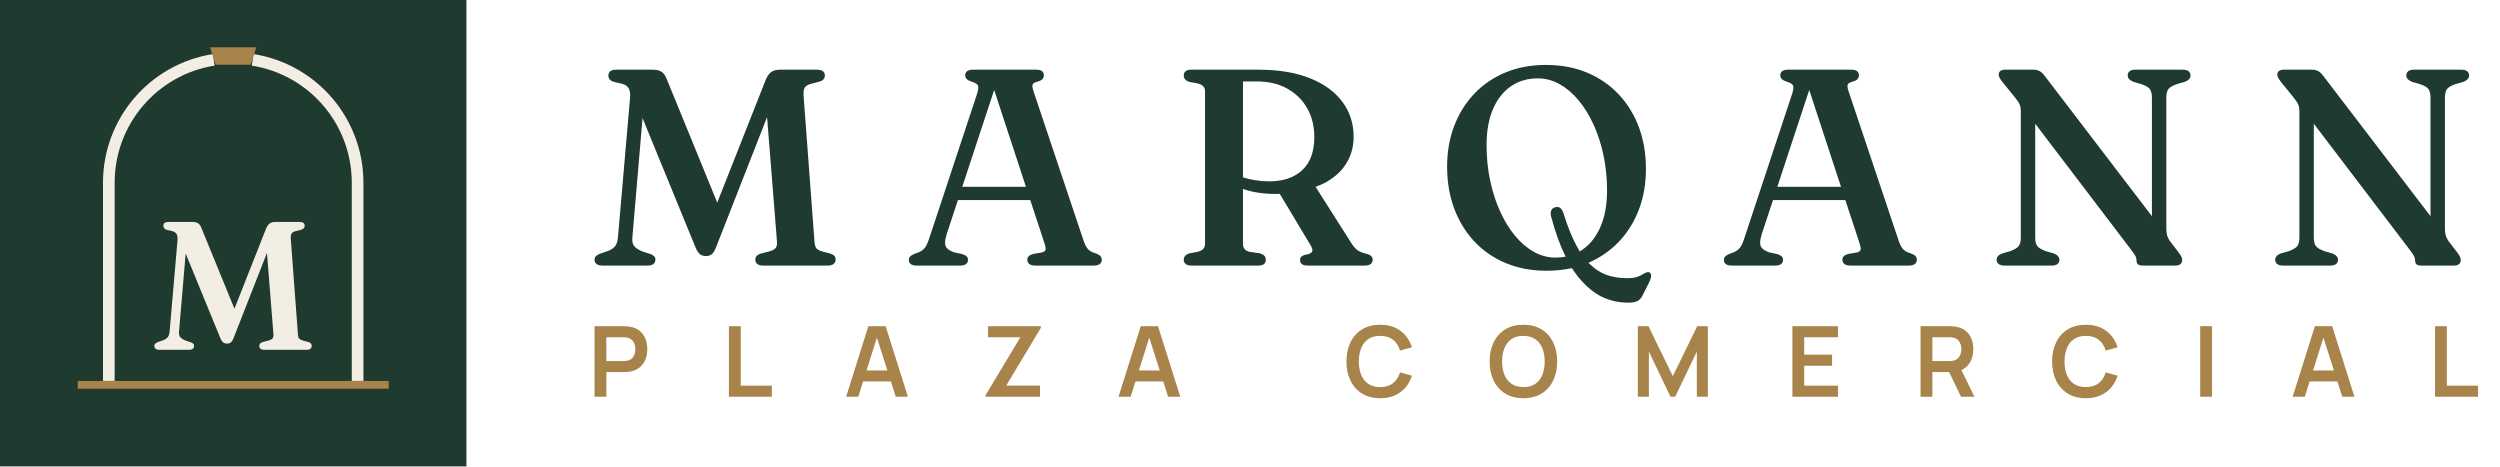
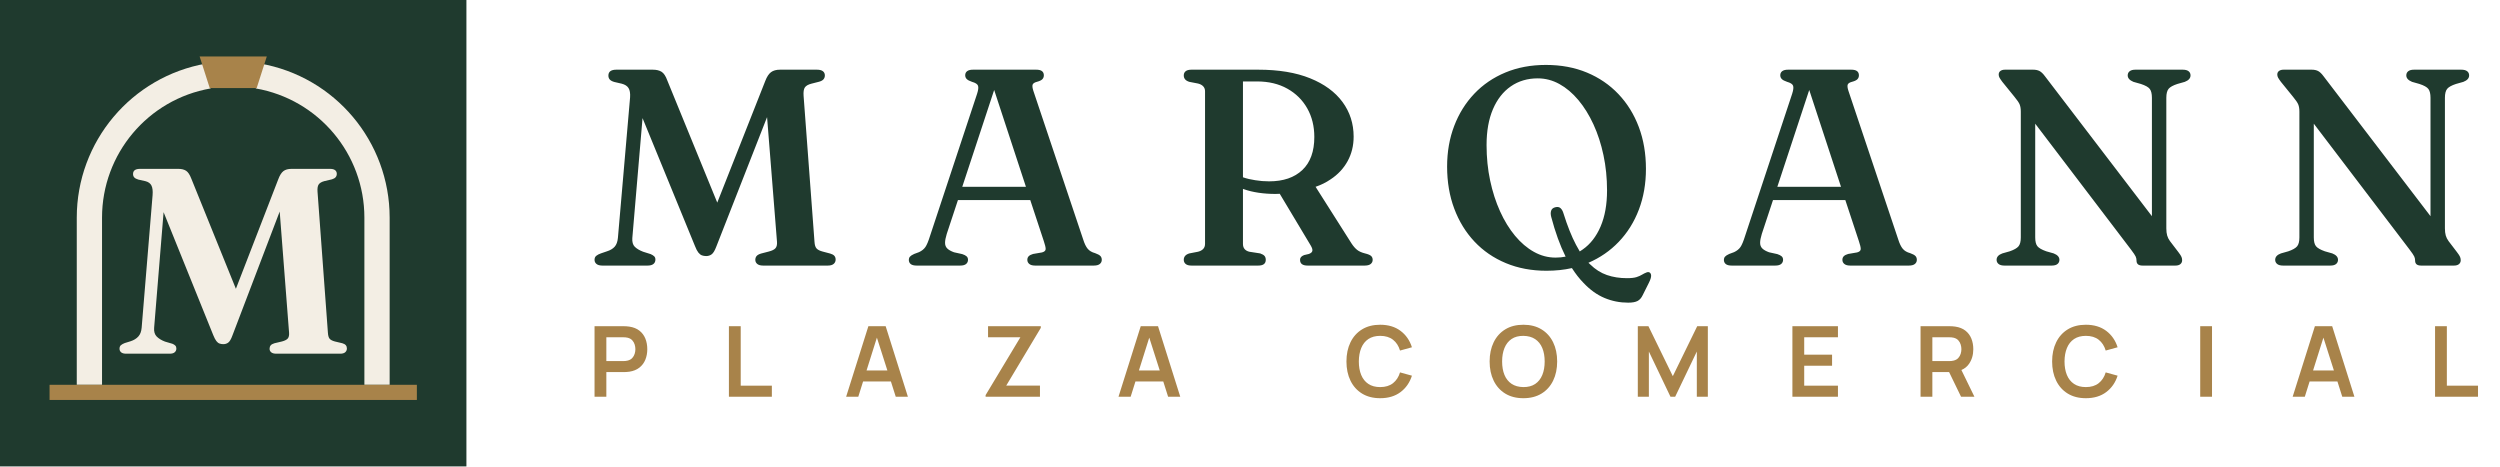
<svg xmlns="http://www.w3.org/2000/svg" viewBox="0 0 536 100" width="536" height="100">
  <g>
    <rect width="100" height="100" rx="0" fill="#1F3A2E" />
-     <path d="M23.33,81.67 V39.17 A26.67,26.67 0 0 1 45.83,12.83" fill="none" stroke="#F3EEE4" stroke-width="2.5" />
-     <path d="M54.17,12.83 A26.67,26.67 0 0 1 76.67,39.17 V81.67" fill="none" stroke="#F3EEE4" stroke-width="2.5" />
-     <path d="M45.04,10.13 h9.92 L53.75,13.88 h-7.50 z" fill="#A8834A" />
-     <rect x="16.67" y="81.67" width="66.67" height="1.67" fill="#A8834A" />
-     <path fill="#F3EEE4" d="M50.264 66.187 56.981 49.17Q57.314 48.288 57.784 47.936Q58.254 47.583 59.057 47.583H64.208Q64.776 47.583 65.05 47.799Q65.324 48.014 65.324 48.386Q65.324 48.7 65.138 48.925Q64.952 49.15 64.521 49.267L63.444 49.542Q62.759 49.718 62.524 50.07Q62.289 50.423 62.347 51.245L63.875 71.69Q63.914 72.337 64.169 72.611Q64.423 72.885 65.03 73.042L66.068 73.316Q66.479 73.433 66.656 73.639Q66.832 73.845 66.832 74.158Q66.832 74.53 66.558 74.765Q66.284 75 65.735 75H56.688Q56.139 75 55.865 74.775Q55.591 74.55 55.591 74.197Q55.591 73.884 55.767 73.668Q55.944 73.453 56.394 73.316L57.451 73.042Q58.156 72.865 58.411 72.572Q58.666 72.278 58.626 71.69L57.236 54.222L50.127 72.356Q49.814 73.179 49.481 73.424Q49.148 73.668 48.717 73.668Q48.384 73.668 48.12 73.57Q47.856 73.472 47.621 73.179Q47.386 72.885 47.151 72.278L39.807 54.359L38.377 71.142Q38.319 71.965 38.72 72.366Q39.121 72.767 39.885 73.061L40.943 73.394Q41.256 73.531 41.432 73.698Q41.609 73.864 41.609 74.158Q41.609 74.55 41.334 74.775Q41.06 75 40.512 75H34.186Q33.638 75 33.364 74.775Q33.09 74.55 33.09 74.197Q33.09 73.825 33.335 73.629Q33.579 73.433 33.971 73.296L34.833 73.002Q35.518 72.787 35.9 72.366Q36.282 71.945 36.36 71.122L38.064 51.461Q38.123 50.599 37.849 50.159Q37.574 49.718 36.889 49.542L35.871 49.307Q35.44 49.189 35.234 48.974Q35.029 48.758 35.029 48.406Q35.029 47.583 36.145 47.583H41.236Q42 47.583 42.47 47.877Q42.94 48.171 43.273 49.091Z" />
+     <g transform="scale(0.416667)">
+       <path d="M46,198 V112 A74.0,74.0 0 0 1 107.28,39.10" fill="none" stroke="#F3EEE4" stroke-width="13" />
+       <path d="M132.72,39.10 A74.0,74.0 0 0 1 194,112 V198" fill="none" stroke="#F3EEE4" stroke-width="13" />
+       <path d="M102.72,29.06 H137.28 L132.08,45.31 H107.92 Z" fill="#A8834A" />
+       <rect x="25.5" y="198" width="189" height="7.80" fill="#A8834A" />
+       <path fill="#F3EEE4" d="M123.87 154.75 118.12 157.03 143.2 92.21Q144.33 89.2 145.83 88.05Q147.34 86.89 149.99 86.89H169.84Q171.59 86.89 172.44 87.57Q173.3 88.25 173.3 89.46Q173.3 90.48 172.71 91.18Q172.11 91.89 170.83 92.27L166.86 93.21Q164.75 93.78 163.98 94.92Q163.21 96.06 163.38 98.59L168.73 171.25Q168.87 173.44 169.63 174.32Q170.4 175.2 172.32 175.71L176.16 176.62Q177.38 176.97 177.94 177.64Q178.5 178.31 178.5 179.31Q178.5 180.46 177.66 181.23Q176.81 182 175.07 182H142.19Q140.43 182 139.57 181.29Q138.71 180.59 138.71 179.43Q138.71 178.44 139.27 177.73Q139.82 177.03 141.22 176.62L145.08 175.71Q147.31 175.11 148.09 174.16Q148.87 173.21 148.75 171.26L143.07 97.86L148.3 97.36L119.59 172.64Q118.56 175.46 117.46 176.27Q116.37 177.09 114.92 177.09Q113.86 177.09 112.98 176.78Q112.09 176.48 111.33 175.49Q110.56 174.5 109.72 172.42L80.16 99.22L85.17 97.07L79.31 168.68Q79.08 171.58 80.62 173.15Q82.15 174.72 84.89 175.77L88.75 176.9Q89.69 177.29 90.22 177.84Q90.75 178.4 90.75 179.34Q90.75 180.52 89.9 181.26Q89.06 182 87.32 182H64.92Q63.17 182 62.34 181.29Q61.5 180.59 61.5 179.43Q61.5 178.24 62.23 177.61Q62.97 176.99 64.17 176.53L67.21 175.59Q69.69 174.78 71.17 173.16Q72.65 171.53 72.89 168.62L78.51 100.49Q78.78 97.19 77.94 95.49Q77.09 93.79 74.86 93.23L71.19 92.41Q69.78 92 69.12 91.32Q68.46 90.64 68.46 89.53Q68.46 86.89 72.06 86.89H91.79Q94.27 86.89 95.78 87.89Q97.28 88.89 98.44 91.91Z" />
+     </g>
  </g>
  <path transform="translate(126,56.94)" fill="#1F3A2E" d="M27.78 -13.5 38.07 -39.57Q38.58 -40.92 39.3 -41.46Q40.02 -42.0 41.25 -42.0H49.14Q50.01 -42.0 50.43 -41.67Q50.85 -41.34 50.85 -40.77Q50.85 -40.29 50.565 -39.945Q50.28 -39.6 49.62 -39.42L47.97 -39.0Q46.92 -38.73 46.56 -38.19Q46.2 -37.65 46.29 -36.39L48.63 -5.07Q48.69 -4.08 49.08 -3.66Q49.47 -3.24 50.4 -3.0L51.99 -2.58Q52.62 -2.4 52.89 -2.085Q53.16 -1.77 53.16 -1.29Q53.16 -0.72 52.74 -0.36Q52.32 0.0 51.48 0.0H37.62Q36.78 0.0 36.36 -0.345Q35.94 -0.69 35.94 -1.23Q35.94 -1.71 36.21 -2.04Q36.48 -2.37 37.17 -2.58L38.79 -3.0Q39.87 -3.27 40.26 -3.72Q40.65 -4.17 40.59 -5.07L38.46 -31.83L27.57 -4.05Q27.09 -2.79 26.58 -2.415Q26.07 -2.04 25.41 -2.04Q24.9 -2.04 24.495 -2.19Q24.09 -2.34 23.73 -2.79Q23.37 -3.24 23.01 -4.17L11.76 -31.62L9.57 -5.91Q9.48 -4.65 10.095 -4.035Q10.71 -3.42 11.88 -2.97L13.5 -2.46Q13.98 -2.25 14.25 -1.995Q14.52 -1.74 14.52 -1.29Q14.52 -0.69 14.1 -0.345Q13.68 0.0 12.84 0.0H3.15Q2.31 0.0 1.89 -0.345Q1.47 -0.69 1.47 -1.23Q1.47 -1.8 1.845 -2.1Q2.22 -2.4 2.82 -2.61L4.14 -3.06Q5.19 -3.39 5.775 -4.035Q6.36 -4.68 6.48 -5.94L9.09 -36.06Q9.18 -37.38 8.76 -38.055Q8.34 -38.73 7.29 -39.0L5.73 -39.36Q5.07 -39.54 4.755 -39.87Q4.44 -40.2 4.44 -40.74Q4.44 -42.0 6.15 -42.0H13.95Q15.12 -42.0 15.84 -41.55Q16.56 -41.1 17.07 -39.69Z M81.54 -1.23Q81.54 -0.69 81.135 -0.345Q80.73 0.0 79.86 0.0H70.53Q69.66 0.0 69.255 -0.33Q68.85 -0.66 68.85 -1.23Q68.85 -1.62 69.09 -1.905Q69.33 -2.19 69.99 -2.49L71.04 -2.88Q71.94 -3.3 72.405 -3.975Q72.87 -4.65 73.41 -6.39L83.49 -36.84Q83.88 -38.04 83.685 -38.565Q83.49 -39.09 82.41 -39.39Q81.6 -39.66 81.27 -39.99Q80.94 -40.32 80.94 -40.8Q80.94 -41.37 81.36 -41.685Q81.78 -42.0 82.62 -42.0H96.15Q97.02 -42.0 97.41 -41.685Q97.8 -41.37 97.8 -40.8Q97.8 -40.29 97.485 -39.96Q97.17 -39.63 96.39 -39.42Q95.55 -39.21 95.4 -38.805Q95.25 -38.4 95.55 -37.47L106.23 -5.61Q106.65 -4.26 107.205 -3.6Q107.76 -2.94 108.78 -2.67Q109.62 -2.37 109.92 -2.055Q110.22 -1.74 110.22 -1.23Q110.22 -0.69 109.8 -0.345Q109.38 0.0 108.51 0.0H95.94Q95.1 0.0 94.68 -0.345Q94.26 -0.69 94.26 -1.23Q94.26 -1.71 94.56 -2.01Q94.86 -2.31 95.49 -2.49L97.41 -2.82Q98.19 -3.03 98.19 -3.555Q98.19 -4.08 97.8 -5.22L94.89 -14.04H79.38L76.98 -6.78Q76.62 -5.61 76.62 -4.875Q76.62 -4.14 77.085 -3.675Q77.55 -3.21 78.54 -2.85L80.31 -2.46Q80.94 -2.25 81.24 -1.98Q81.54 -1.71 81.54 -1.23ZM93.96 -16.89 87.15 -37.65 80.31 -16.89Z M164.22 -27.63Q164.22 -24.75 162.93 -22.395Q161.64 -20.04 159.27 -18.48Q157.83 -17.49 156.06 -16.89L163.77 -4.74Q164.34 -3.87 164.955 -3.375Q165.57 -2.88 166.65 -2.61Q167.64 -2.37 167.97 -2.055Q168.3 -1.74 168.3 -1.23Q168.3 -0.69 167.88 -0.345Q167.46 0.0 166.59 0.0H154.35Q152.73 0.0 152.73 -1.23Q152.73 -1.59 152.94 -1.83Q153.15 -2.07 153.6 -2.25L154.62 -2.49Q155.28 -2.73 155.37 -3.15Q155.46 -3.57 155.01 -4.32L148.38 -15.39Q147.93 -15.36 147.45 -15.36Q145.56 -15.36 143.835 -15.615Q142.11 -15.87 140.67 -16.38Q140.58 -16.41 140.49 -16.44V-4.65Q140.49 -3.99 140.82 -3.57Q141.15 -3.15 141.84 -2.97L144.18 -2.61Q144.87 -2.37 145.125 -2.055Q145.38 -1.74 145.38 -1.23Q145.38 0.0 143.76 0.0H129.45Q128.61 0.0 128.205 -0.345Q127.8 -0.69 127.8 -1.23Q127.8 -2.25 129.0 -2.61L130.86 -2.97Q131.58 -3.15 131.97 -3.57Q132.36 -3.99 132.36 -4.65V-37.38Q132.36 -38.01 131.97 -38.43Q131.58 -38.85 130.86 -39.03L129.0 -39.39Q127.8 -39.75 127.8 -40.77Q127.8 -41.34 128.205 -41.67Q128.61 -42.0 129.45 -42.0H143.76Q150.33 -42.0 154.89 -40.155Q159.45 -38.31 161.835 -35.07Q164.22 -31.83 164.22 -27.63ZM140.49 -18.93Q141.69 -18.51 143.13 -18.3Q144.57 -18.06 146.1 -18.06Q150.66 -18.06 153.225 -20.49Q155.79 -22.92 155.79 -27.57Q155.79 -31.02 154.275 -33.705Q152.76 -36.39 150.0 -37.935Q147.24 -39.48 143.49 -39.48H140.49Z M205.44 -43.02Q210.3 -43.02 214.23 -41.385Q218.16 -39.75 220.995 -36.765Q223.83 -33.78 225.36 -29.715Q226.89 -25.65 226.89 -20.73Q226.89 -15.99 225.375 -12.0Q223.86 -8.01 221.04 -5.07Q218.31 -2.22 214.56 -0.6Q214.74 -0.42 214.95 -0.24Q216.57 1.35 218.52 2.025Q220.47 2.7 222.81 2.7Q224.16 2.7 224.865 2.475Q225.57 2.25 226.05 1.95Q226.53 1.65 227.1 1.44Q227.52 1.32 227.76 1.545Q228.0 1.77 228.0 2.19Q228.0 2.46 227.88 2.835Q227.76 3.21 227.52 3.69L226.2 6.33Q225.78 7.23 225.09 7.59Q224.4 7.95 223.08 7.95Q220.41 7.95 218.01 6.945Q215.61 5.94 213.51 3.72Q212.19 2.37 211.02 0.54Q208.47 1.11 205.56 1.11Q200.79 1.11 196.86 -0.525Q192.93 -2.16 190.125 -5.145Q187.32 -8.13 185.79 -12.21Q184.26 -16.29 184.26 -21.21Q184.26 -25.95 185.775 -29.925Q187.29 -33.9 190.08 -36.84Q192.87 -39.78 196.77 -41.4Q200.67 -43.02 205.44 -43.02ZM218.55 -16.11Q218.55 -20.07 217.785 -23.67Q217.02 -27.27 215.64 -30.27Q214.26 -33.27 212.4 -35.49Q210.54 -37.71 208.335 -38.925Q206.13 -40.14 203.7 -40.14Q200.4 -40.14 197.925 -38.43Q195.45 -36.72 194.085 -33.525Q192.72 -30.33 192.72 -25.83Q192.72 -21.84 193.485 -18.24Q194.25 -14.64 195.615 -11.625Q196.98 -8.61 198.825 -6.39Q200.67 -4.17 202.875 -2.94Q205.08 -1.71 207.51 -1.71Q208.65 -1.71 209.67 -1.92Q209.64 -1.95 209.64 -1.98Q207.9 -5.46 206.58 -10.44Q206.37 -11.25 206.58 -11.805Q206.79 -12.36 207.48 -12.51Q208.17 -12.69 208.59 -12.3Q209.01 -11.91 209.22 -11.16Q210.48 -7.14 211.89 -4.47Q212.28 -3.72 212.7 -3.03Q213.03 -3.24 213.33 -3.45Q215.79 -5.16 217.17 -8.385Q218.55 -11.61 218.55 -16.11Z M256.29 -1.23Q256.29 -0.69 255.885 -0.345Q255.48 0.0 254.61 0.0H245.28Q244.41 0.0 244.005 -0.33Q243.6 -0.66 243.6 -1.23Q243.6 -1.62 243.84 -1.905Q244.08 -2.19 244.74 -2.49L245.79 -2.88Q246.69 -3.3 247.155 -3.975Q247.62 -4.65 248.16 -6.39L258.24 -36.84Q258.63 -38.04 258.435 -38.565Q258.24 -39.09 257.16 -39.39Q256.35 -39.66 256.02 -39.99Q255.69 -40.32 255.69 -40.8Q255.69 -41.37 256.11 -41.685Q256.53 -42.0 257.37 -42.0H270.9Q271.77 -42.0 272.16 -41.685Q272.55 -41.37 272.55 -40.8Q272.55 -40.29 272.235 -39.96Q271.92 -39.63 271.14 -39.42Q270.3 -39.21 270.15 -38.805Q270.0 -38.4 270.3 -37.47L280.98 -5.61Q281.4 -4.26 281.955 -3.6Q282.51 -2.94 283.53 -2.67Q284.37 -2.37 284.67 -2.055Q284.97 -1.74 284.97 -1.23Q284.97 -0.69 284.55 -0.345Q284.13 0.0 283.26 0.0H270.69Q269.85 0.0 269.43 -0.345Q269.01 -0.69 269.01 -1.23Q269.01 -1.71 269.31 -2.01Q269.61 -2.31 270.24 -2.49L272.16 -2.82Q272.94 -3.03 272.94 -3.555Q272.94 -4.08 272.55 -5.22L269.64 -14.04H254.13L251.73 -6.78Q251.37 -5.61 251.37 -4.875Q251.37 -4.14 251.835 -3.675Q252.3 -3.21 253.29 -2.85L255.06 -2.46Q255.69 -2.25 255.99 -1.98Q256.29 -1.71 256.29 -1.23ZM268.71 -16.89 261.9 -37.65 255.06 -16.89Z M315.54 -1.23Q315.54 -0.69 315.135 -0.345Q314.73 0.0 313.89 0.0H303.75Q302.91 0.0 302.49 -0.345Q302.07 -0.69 302.07 -1.23Q302.07 -2.16 303.3 -2.61L304.89 -3.06Q306.27 -3.54 306.765 -4.125Q307.26 -4.71 307.26 -6.03V-33.0Q307.26 -33.93 307.02 -34.53Q306.78 -35.13 305.88 -36.21L303.3 -39.39Q302.85 -39.99 302.685 -40.305Q302.52 -40.62 302.52 -40.95Q302.52 -41.46 302.895 -41.73Q303.27 -42.0 303.87 -42.0H309.9Q310.71 -42.0 311.265 -41.715Q311.82 -41.43 312.42 -40.62L335.37 -10.59V-35.97Q335.37 -37.26 334.92 -37.86Q334.47 -38.46 333.0 -38.94L331.41 -39.39Q330.18 -39.9 330.18 -40.77Q330.18 -41.34 330.6 -41.67Q331.02 -42.0 331.83 -42.0H341.97Q342.81 -42.0 343.23 -41.67Q343.65 -41.34 343.65 -40.77Q343.65 -39.87 342.42 -39.39L340.83 -38.94Q339.45 -38.49 338.955 -37.905Q338.46 -37.32 338.46 -35.97V-7.98Q338.46 -7.08 338.64 -6.45Q338.82 -5.82 339.24 -5.25L341.07 -2.85Q341.58 -2.19 341.715 -1.845Q341.85 -1.5 341.85 -1.14Q341.85 -0.63 341.475 -0.315Q341.1 0.0 340.41 0.0H333.36Q332.07 0.0 332.07 -1.05Q332.07 -1.53 331.89 -1.935Q331.71 -2.34 330.87 -3.45L310.35 -30.42V-6.03Q310.35 -4.74 310.815 -4.155Q311.28 -3.57 312.72 -3.06L314.31 -2.61Q315.54 -2.13 315.54 -1.23Z M375.27 -1.23Q375.27 -0.69 374.865 -0.345Q374.46 0.0 373.62 0.0H363.48Q362.64 0.0 362.22 -0.345Q361.8 -0.69 361.8 -1.23Q361.8 -2.16 363.03 -2.61L364.62 -3.06Q366.0 -3.54 366.495 -4.125Q366.99 -4.71 366.99 -6.03V-33.0Q366.99 -33.93 366.75 -34.53Q366.51 -35.13 365.61 -36.21L363.03 -39.39Q362.58 -39.99 362.415 -40.305Q362.25 -40.62 362.25 -40.95Q362.25 -41.46 362.625 -41.73Q363.0 -42.0 363.6 -42.0H369.63Q370.44 -42.0 370.995 -41.715Q371.55 -41.43 372.15 -40.62L395.1 -10.59V-35.97Q395.1 -37.26 394.65 -37.86Q394.2 -38.46 392.73 -38.94L391.14 -39.39Q389.91 -39.9 389.91 -40.77Q389.91 -41.34 390.33 -41.67Q390.75 -42.0 391.56 -42.0H401.7Q402.54 -42.0 402.96 -41.67Q403.38 -41.34 403.38 -40.77Q403.38 -39.87 402.15 -39.39L400.56 -38.94Q399.18 -38.49 398.685 -37.905Q398.19 -37.32 398.19 -35.97V-7.98Q398.19 -7.08 398.37 -6.45Q398.55 -5.82 398.97 -5.25L400.8 -2.85Q401.31 -2.19 401.445 -1.845Q401.58 -1.5 401.58 -1.14Q401.58 -0.63 401.205 -0.315Q400.83 0.0 400.14 0.0H393.09Q391.8 0.0 391.8 -1.05Q391.8 -1.53 391.62 -1.935Q391.44 -2.34 390.6 -3.45L370.08 -30.42V-6.03Q370.08 -4.74 370.545 -4.155Q371.01 -3.57 372.45 -3.06L374.04 -2.61Q375.27 -2.13 375.27 -1.23Z" />
  <path transform="translate(126,85.06)" fill="#A8834A" d="M1.47 0.0V-15.12H7.718Q7.938 -15.12 8.285 -15.104Q8.631 -15.089 8.925 -15.036Q10.238 -14.837 11.093 -14.165Q11.949 -13.493 12.364 -12.469Q12.779 -11.445 12.779 -10.196Q12.779 -8.957 12.359 -7.933Q11.939 -6.909 11.083 -6.237Q10.227 -5.565 8.925 -5.365Q8.631 -5.324 8.279 -5.303Q7.928 -5.282 7.718 -5.282H4.001V0.0ZM4.001 -7.644H7.613Q7.823 -7.644 8.085 -7.665Q8.348 -7.686 8.568 -7.749Q9.198 -7.907 9.56 -8.306Q9.923 -8.705 10.075 -9.209Q10.227 -9.713 10.227 -10.196Q10.227 -10.679 10.075 -11.188Q9.923 -11.697 9.56 -12.096Q9.198 -12.495 8.568 -12.653Q8.348 -12.716 8.085 -12.731Q7.823 -12.747 7.613 -12.747H4.001Z M30.279 0.0V-15.12H32.809V-2.373H39.487V0.0Z M55.412 0.0 60.179 -15.12H63.886L68.653 0.0H66.049L65.009 -3.276H59.045L58.016 0.0ZM64.253 -5.639 62.006 -12.674 59.791 -5.639Z M85.313 0.0V-0.347L92.768 -12.747H85.838V-15.12H97.147V-14.763L89.734 -2.384H96.968V0.0Z M113.807 0.0 118.574 -15.12H122.28L127.047 0.0H124.443L123.404 -3.276H117.44L116.411 0.0ZM122.648 -5.639 120.401 -12.674 118.185 -5.639Z  M169.912 0.315Q167.644 0.315 166.027 -0.677Q164.41 -1.67 163.544 -3.444Q162.678 -5.219 162.678 -7.56Q162.678 -9.902 163.544 -11.676Q164.41 -13.451 166.027 -14.443Q167.644 -15.435 169.912 -15.435Q172.527 -15.435 174.27 -14.128Q176.013 -12.821 176.716 -10.605L174.165 -9.902Q173.724 -11.382 172.663 -12.217Q171.603 -13.052 169.912 -13.052Q168.39 -13.052 167.376 -12.369Q166.363 -11.687 165.854 -10.453Q165.345 -9.219 165.334 -7.56Q165.334 -5.901 165.843 -4.667Q166.353 -3.433 167.371 -2.751Q168.39 -2.069 169.912 -2.069Q171.603 -2.069 172.663 -2.909Q173.724 -3.749 174.165 -5.219L176.716 -4.515Q176.013 -2.3 174.27 -0.992Q172.527 0.315 169.912 0.315Z M200.611 0.315Q198.343 0.315 196.726 -0.677Q195.109 -1.67 194.242 -3.444Q193.376 -5.219 193.376 -7.56Q193.376 -9.902 194.242 -11.676Q195.109 -13.451 196.726 -14.443Q198.343 -15.435 200.611 -15.435Q202.879 -15.435 204.501 -14.443Q206.123 -13.451 206.989 -11.676Q207.856 -9.902 207.856 -7.56Q207.856 -5.219 206.989 -3.444Q206.123 -1.67 204.501 -0.677Q202.879 0.315 200.611 0.315ZM200.611 -2.069Q202.133 -2.058 203.146 -2.74Q204.16 -3.423 204.669 -4.662Q205.178 -5.901 205.178 -7.56Q205.178 -9.219 204.669 -10.442Q204.16 -11.666 203.146 -12.348Q202.133 -13.03 200.611 -13.052Q199.088 -13.062 198.08 -12.38Q197.072 -11.697 196.563 -10.458Q196.054 -9.219 196.054 -7.56Q196.054 -5.901 196.558 -4.678Q197.062 -3.455 198.075 -2.772Q199.088 -2.09 200.611 -2.069Z M225.146 0.0V-15.12H227.424L232.653 -4.41L237.882 -15.12H240.161V0.0H237.798V-9.692L233.157 0.0H232.149L227.519 -9.692V0.0Z M258.291 0.0V-15.12H268.056V-12.747H260.822V-9.02H266.796V-6.647H260.822V-2.373H268.056V0.0Z M285.766 0.0V-15.12H292.014Q292.234 -15.12 292.581 -15.104Q292.927 -15.089 293.221 -15.036Q294.534 -14.837 295.39 -14.165Q296.245 -13.493 296.66 -12.469Q297.075 -11.445 297.075 -10.196Q297.075 -8.348 296.14 -7.025Q295.542 -6.163 294.523 -5.733L297.316 0.0H294.45L291.888 -5.282H288.297V0.0ZM288.297 -7.644H291.909Q292.119 -7.644 292.381 -7.665Q292.644 -7.686 292.864 -7.749Q293.494 -7.907 293.857 -8.306Q294.219 -8.705 294.371 -9.209Q294.523 -9.713 294.523 -10.196Q294.523 -10.679 294.371 -11.188Q294.219 -11.697 293.857 -12.096Q293.494 -12.495 292.864 -12.653Q292.644 -12.716 292.381 -12.731Q292.119 -12.747 291.909 -12.747H288.297Z M321.211 0.315Q318.943 0.315 317.326 -0.677Q315.709 -1.67 314.843 -3.444Q313.976 -5.219 313.976 -7.56Q313.976 -9.902 314.843 -11.676Q315.709 -13.451 317.326 -14.443Q318.943 -15.435 321.211 -15.435Q323.825 -15.435 325.568 -14.128Q327.311 -12.821 328.015 -10.605L325.463 -9.902Q325.022 -11.382 323.962 -12.217Q322.901 -13.052 321.211 -13.052Q319.688 -13.052 318.675 -12.369Q317.662 -11.687 317.153 -10.453Q316.643 -9.219 316.633 -7.56Q316.633 -5.901 317.142 -4.667Q317.651 -3.433 318.67 -2.751Q319.688 -2.069 321.211 -2.069Q322.901 -2.069 323.962 -2.909Q325.022 -3.749 325.463 -5.219L328.015 -4.515Q327.311 -2.3 325.568 -0.992Q323.825 0.315 321.211 0.315Z M345.725 0.0V-15.12H348.256V0.0Z M365.546 0.0 370.313 -15.12H374.019L378.786 0.0H376.182L375.143 -3.276H369.179L368.15 0.0ZM374.387 -5.639 372.14 -12.674 369.924 -5.639Z M396.076 0.0V-15.12H398.607V-2.373H405.285V0.0Z" />
</svg>
